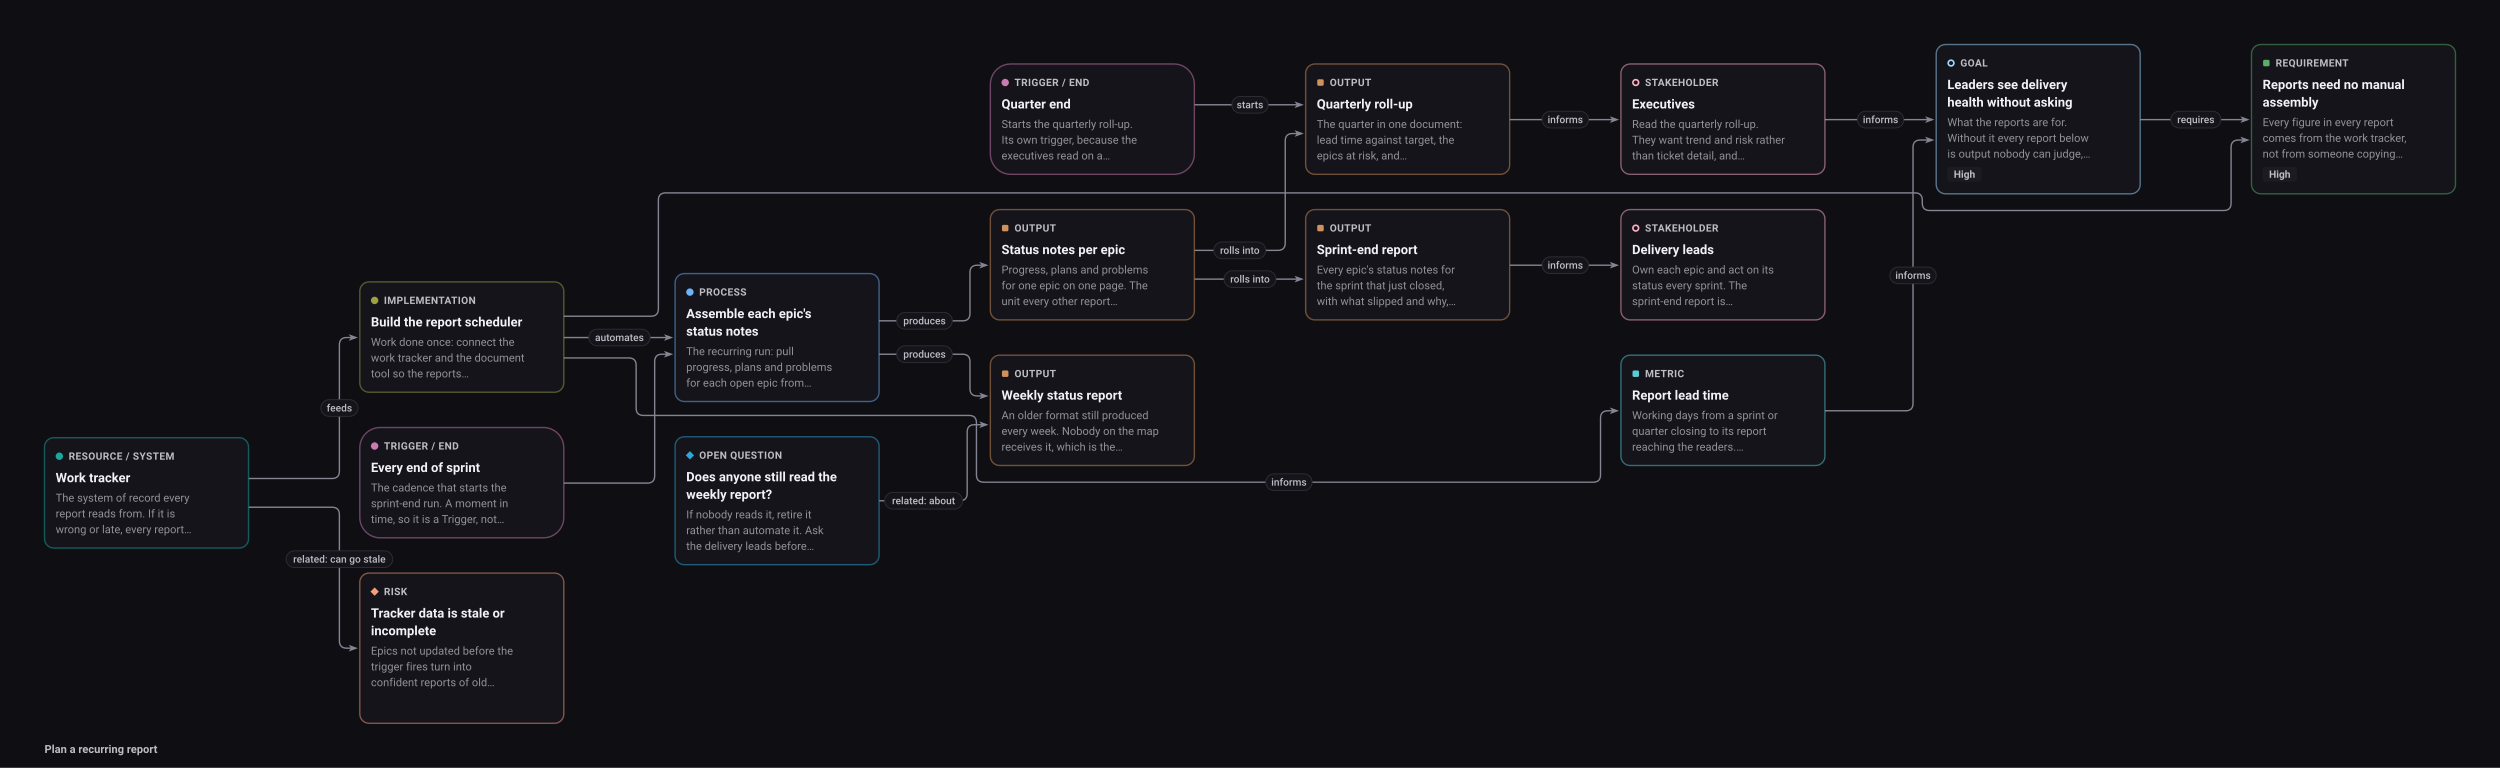
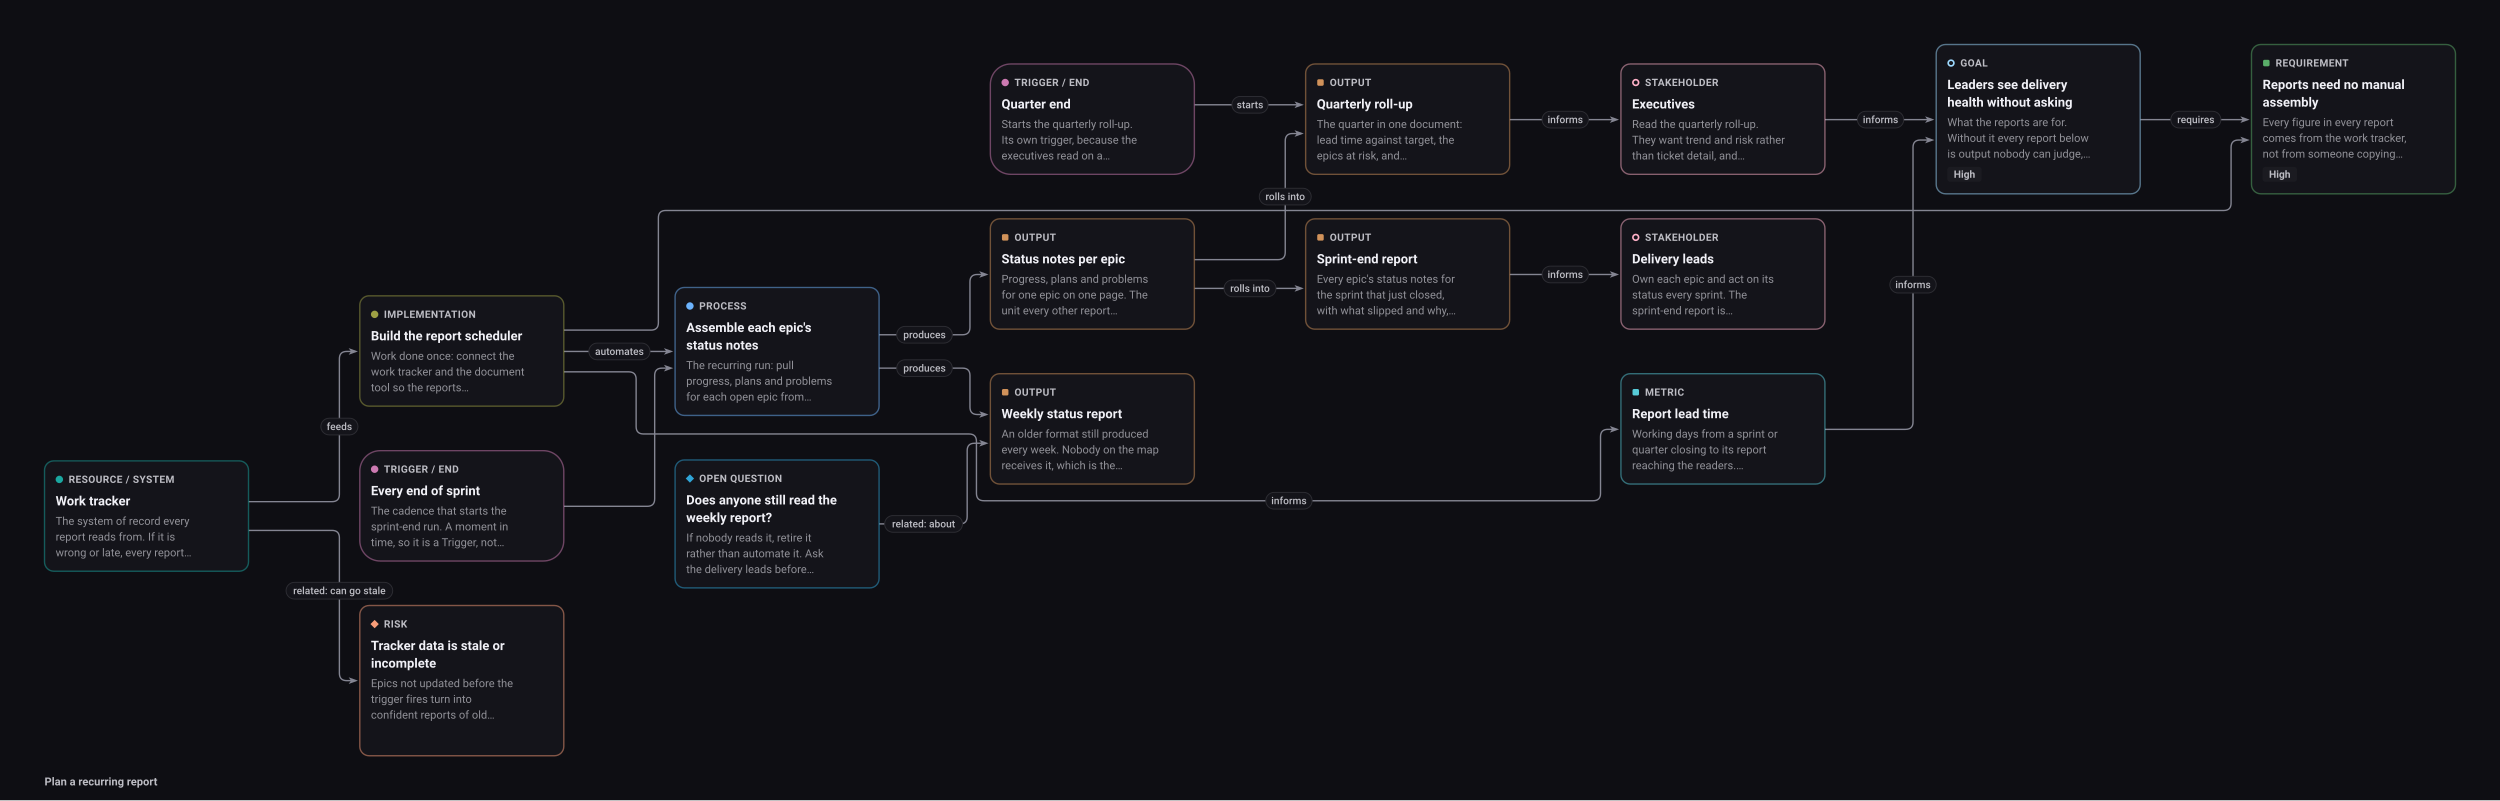
- <svg xmlns="http://www.w3.org/2000/svg" width="2696" height="828" viewBox="0 0 2696 828" font-family="Avenir Next, -apple-system, BlinkMacSystemFont, Segoe UI, Roboto, sans-serif">
+ <svg xmlns="http://www.w3.org/2000/svg" width="2696" height="863" viewBox="0 0 2696 863" font-family="Avenir Next, -apple-system, BlinkMacSystemFont, Segoe UI, Roboto, sans-serif">
  <defs>
    <marker id="ah-_23848592-100" viewBox="0 0 10 10" markerUnits="userSpaceOnUse" markerWidth="10" markerHeight="7.2" preserveAspectRatio="none" refX="6" refY="5" orient="auto-start-reverse">
      <polygon points="0,0 10,5 0,10 2.5,5" fill="#848592" />
    </marker>
  </defs>
-   <rect x="0" y="0" width="2696" height="828" fill="#0e0e13" />
+   <rect x="0" y="0" width="2696" height="863" fill="#0e0e13" />
  <g transform="translate(2088.0,48.0)">
    <path d="M -120 81 L -6 81" fill="none" stroke="#848592" stroke-width="1.5" marker-end="url(#ah-_23848592-100)" />
-     <path d="M -120 395 L -33 395 Q -25 395 -25 387 L -25 111 Q -25 103 -17 103 L -6 103" fill="none" stroke="#848592" stroke-width="1.5" marker-end="url(#ah-_23848592-100)" />
+     <path d="M -120 415 L -33 415 Q -25 415 -25 407 L -25 111 Q -25 103 -17 103 L -6 103" fill="none" stroke="#848592" stroke-width="1.5" marker-end="url(#ah-_23848592-100)" />
    <path d="M 220 81 L 334 81" fill="none" stroke="#848592" stroke-width="1.5" marker-end="url(#ah-_23848592-100)" />
-     <path d="M -1480 293 L -1386 293 Q -1378 293 -1378 285 L -1378 168 Q -1378 160 -1370 160 L -23 160 Q -15 160 -15 168 L -15 171 Q -15 179 -7 179 L 310 179 Q 318 179 318 171 L 318 111 Q 318 103 326 103 L 334 103" fill="none" stroke="#848592" stroke-width="1.5" marker-end="url(#ah-_23848592-100)" />
-     <path d="M -1480 338 L -1410 338 Q -1402 338 -1402 346 L -1402 392 Q -1402 400 -1394 400 L -1043 400 Q -1035 400 -1035 408 L -1035 464 Q -1035 472 -1027 472 L -370 472 Q -362 472 -362 464 L -362 403 Q -362 395 -354 395 L -346 395" fill="none" stroke="#848592" stroke-width="1.5" marker-end="url(#ah-_23848592-100)" />
-     <path d="M -1820 468 L -1730 468 Q -1722 468 -1722 460 L -1722 324 Q -1722 316 -1714 316 L -1706 316" fill="none" stroke="#848592" stroke-width="1.5" marker-end="url(#ah-_23848592-100)" />
-     <path d="M -1820 499 L -1730 499 Q -1722 499 -1722 507 L -1722 643 Q -1722 651 -1714 651 L -1706 651" fill="none" stroke="#848592" stroke-width="1.5" marker-end="url(#ah-_23848592-100)" />
-     <path d="M -1480 473 L -1390 473 Q -1382 473 -1382 465 L -1382 342 Q -1382 334 -1374 334 L -1366 334" fill="none" stroke="#848592" stroke-width="1.5" marker-end="url(#ah-_23848592-100)" />
-     <path d="M -1480 316 L -1366 316" fill="none" stroke="#848592" stroke-width="1.5" marker-end="url(#ah-_23848592-100)" />
-     <path d="M -1140 298 L -1050 298 Q -1042 298 -1042 290 L -1042 246 Q -1042 238 -1034 238 L -1026 238" fill="none" stroke="#848592" stroke-width="1.5" marker-end="url(#ah-_23848592-100)" />
-     <path d="M -800 253 L -686 253" fill="none" stroke="#848592" stroke-width="1.5" marker-end="url(#ah-_23848592-100)" />
-     <path d="M -800 222 L -710 222 Q -702 222 -702 214 L -702 104 Q -702 96 -694 96 L -686 96" fill="none" stroke="#848592" stroke-width="1.5" marker-end="url(#ah-_23848592-100)" />
+     <path d="M -1480 308 L -1386 308 Q -1378 308 -1378 300 L -1378 187 Q -1378 179 -1370 179 L 310 179 Q 318 179 318 171 L 318 111 Q 318 103 326 103 L 334 103" fill="none" stroke="#848592" stroke-width="1.5" marker-end="url(#ah-_23848592-100)" />
+     <path d="M -1480 353 L -1410 353 Q -1402 353 -1402 361 L -1402 412 Q -1402 420 -1394 420 L -1043 420 Q -1035 420 -1035 428 L -1035 484 Q -1035 492 -1027 492 L -370 492 Q -362 492 -362 484 L -362 423 Q -362 415 -354 415 L -346 415" fill="none" stroke="#848592" stroke-width="1.5" marker-end="url(#ah-_23848592-100)" />
+     <path d="M -1820 493 L -1730 493 Q -1722 493 -1722 485 L -1722 339 Q -1722 331 -1714 331 L -1706 331" fill="none" stroke="#848592" stroke-width="1.5" marker-end="url(#ah-_23848592-100)" />
+     <path d="M -1820 524 L -1730 524 Q -1722 524 -1722 532 L -1722 678 Q -1722 686 -1714 686 L -1706 686" fill="none" stroke="#848592" stroke-width="1.5" marker-end="url(#ah-_23848592-100)" />
+     <path d="M -1480 498 L -1390 498 Q -1382 498 -1382 490 L -1382 357 Q -1382 349 -1374 349 L -1366 349" fill="none" stroke="#848592" stroke-width="1.5" marker-end="url(#ah-_23848592-100)" />
+     <path d="M -1480 331 L -1366 331" fill="none" stroke="#848592" stroke-width="1.5" marker-end="url(#ah-_23848592-100)" />
+     <path d="M -1140 313 L -1050 313 Q -1042 313 -1042 305 L -1042 256 Q -1042 248 -1034 248 L -1026 248" fill="none" stroke="#848592" stroke-width="1.5" marker-end="url(#ah-_23848592-100)" />
+     <path d="M -800 263 L -686 263" fill="none" stroke="#848592" stroke-width="1.5" marker-end="url(#ah-_23848592-100)" />
+     <path d="M -800 232 L -710 232 Q -702 232 -702 224 L -702 104 Q -702 96 -694 96 L -686 96" fill="none" stroke="#848592" stroke-width="1.5" marker-end="url(#ah-_23848592-100)" />
    <path d="M -800 65 L -686 65" fill="none" stroke="#848592" stroke-width="1.5" marker-end="url(#ah-_23848592-100)" />
-     <path d="M -460 238 L -346 238" fill="none" stroke="#848592" stroke-width="1.5" marker-end="url(#ah-_23848592-100)" />
+     <path d="M -460 248 L -346 248" fill="none" stroke="#848592" stroke-width="1.5" marker-end="url(#ah-_23848592-100)" />
    <path d="M -460 81 L -346 81" fill="none" stroke="#848592" stroke-width="1.5" marker-end="url(#ah-_23848592-100)" />
-     <path d="M -1140 334 L -1050 334 Q -1042 334 -1042 342 L -1042 371 Q -1042 379 -1034 379 L -1026 379" fill="none" stroke="#848592" stroke-width="1.5" marker-end="url(#ah-_23848592-100)" />
-     <path d="M -1140 492 L -1053 492 Q -1045 492 -1045 484 L -1045 418 Q -1045 410 -1037 410 L -1026 410" fill="none" stroke="#848592" stroke-width="1.5" marker-end="url(#ah-_23848592-100)" />
+     <path d="M -1140 349 L -1050 349 Q -1042 349 -1042 357 L -1042 391 Q -1042 399 -1034 399 L -1026 399" fill="none" stroke="#848592" stroke-width="1.5" marker-end="url(#ah-_23848592-100)" />
+     <path d="M -1140 517 L -1053 517 Q -1045 517 -1045 509 L -1045 438 Q -1045 430 -1037 430 L -1026 430" fill="none" stroke="#848592" stroke-width="1.5" marker-end="url(#ah-_23848592-100)" />
    <rect x="-85" y="72" width="50" height="18" rx="9" fill="#14141a" stroke="#2d2d33" stroke-width="1" />
    <text x="-60" y="81" font-size="11" font-weight="500" text-anchor="middle" dominant-baseline="central" fill="#bdbdc4">informs</text>
-     <rect x="-50" y="240" width="50" height="18" rx="9" fill="#14141a" stroke="#2d2d33" stroke-width="1" />
-     <text x="-25" y="249" font-size="11" font-weight="500" text-anchor="middle" dominant-baseline="central" fill="#bdbdc4">informs</text>
+     <rect x="-50" y="250" width="50" height="18" rx="9" fill="#14141a" stroke="#2d2d33" stroke-width="1" />
+     <text x="-25" y="259" font-size="11" font-weight="500" text-anchor="middle" dominant-baseline="central" fill="#bdbdc4">informs</text>
    <rect x="253" y="72" width="54" height="18" rx="9" fill="#14141a" stroke="#2d2d33" stroke-width="1" />
    <text x="280" y="81" font-size="11" font-weight="500" text-anchor="middle" dominant-baseline="central" fill="#bdbdc4">requires</text>
-     <rect x="-723" y="463" width="50" height="18" rx="9" fill="#14141a" stroke="#2d2d33" stroke-width="1" />
-     <text x="-698" y="472" font-size="11" font-weight="500" text-anchor="middle" dominant-baseline="central" fill="#bdbdc4">informs</text>
-     <rect x="-1742" y="383" width="40" height="18" rx="9" fill="#14141a" stroke="#2d2d33" stroke-width="1" />
-     <text x="-1722" y="392" font-size="11" font-weight="500" text-anchor="middle" dominant-baseline="central" fill="#bdbdc4">feeds</text>
-     <rect x="-1779.5" y="546" width="115" height="18" rx="9" fill="#14141a" stroke="#2d2d33" stroke-width="1" />
-     <text x="-1722" y="555" font-size="11" font-weight="500" text-anchor="middle" dominant-baseline="central" fill="#bdbdc4">related: can go stale</text>
-     <rect x="-1453" y="307" width="66" height="18" rx="9" fill="#14141a" stroke="#2d2d33" stroke-width="1" />
-     <text x="-1420" y="316" font-size="11" font-weight="500" text-anchor="middle" dominant-baseline="central" fill="#bdbdc4">automates</text>
-     <rect x="-1121" y="289" width="60" height="18" rx="9" fill="#14141a" stroke="#2d2d33" stroke-width="1" />
-     <text x="-1091" y="298" font-size="11" font-weight="500" text-anchor="middle" dominant-baseline="central" fill="#bdbdc4">produces</text>
-     <rect x="-768" y="244" width="56" height="18" rx="9" fill="#14141a" stroke="#2d2d33" stroke-width="1" />
-     <text x="-740" y="253" font-size="11" font-weight="500" text-anchor="middle" dominant-baseline="central" fill="#bdbdc4">rolls into</text>
-     <rect x="-779" y="213" width="56" height="18" rx="9" fill="#14141a" stroke="#2d2d33" stroke-width="1" />
-     <text x="-751" y="222" font-size="11" font-weight="500" text-anchor="middle" dominant-baseline="central" fill="#bdbdc4">rolls into</text>
+     <rect x="-723" y="483" width="50" height="18" rx="9" fill="#14141a" stroke="#2d2d33" stroke-width="1" />
+     <text x="-698" y="492" font-size="11" font-weight="500" text-anchor="middle" dominant-baseline="central" fill="#bdbdc4">informs</text>
+     <rect x="-1742" y="403" width="40" height="18" rx="9" fill="#14141a" stroke="#2d2d33" stroke-width="1" />
+     <text x="-1722" y="412" font-size="11" font-weight="500" text-anchor="middle" dominant-baseline="central" fill="#bdbdc4">feeds</text>
+     <rect x="-1779.5" y="580" width="115" height="18" rx="9" fill="#14141a" stroke="#2d2d33" stroke-width="1" />
+     <text x="-1722" y="589" font-size="11" font-weight="500" text-anchor="middle" dominant-baseline="central" fill="#bdbdc4">related: can go stale</text>
+     <rect x="-1453" y="322" width="66" height="18" rx="9" fill="#14141a" stroke="#2d2d33" stroke-width="1" />
+     <text x="-1420" y="331" font-size="11" font-weight="500" text-anchor="middle" dominant-baseline="central" fill="#bdbdc4">automates</text>
+     <rect x="-1121" y="304" width="60" height="18" rx="9" fill="#14141a" stroke="#2d2d33" stroke-width="1" />
+     <text x="-1091" y="313" font-size="11" font-weight="500" text-anchor="middle" dominant-baseline="central" fill="#bdbdc4">produces</text>
+     <rect x="-768" y="254" width="56" height="18" rx="9" fill="#14141a" stroke="#2d2d33" stroke-width="1" />
+     <text x="-740" y="263" font-size="11" font-weight="500" text-anchor="middle" dominant-baseline="central" fill="#bdbdc4">rolls into</text>
+     <rect x="-730" y="155" width="56" height="18" rx="9" fill="#14141a" stroke="#2d2d33" stroke-width="1" />
+     <text x="-702" y="164" font-size="11" font-weight="500" text-anchor="middle" dominant-baseline="central" fill="#bdbdc4">rolls into</text>
    <rect x="-759.5" y="56" width="39" height="18" rx="9" fill="#14141a" stroke="#2d2d33" stroke-width="1" />
    <text x="-740" y="65" font-size="11" font-weight="500" text-anchor="middle" dominant-baseline="central" fill="#bdbdc4">starts</text>
-     <rect x="-425" y="229" width="50" height="18" rx="9" fill="#14141a" stroke="#2d2d33" stroke-width="1" />
-     <text x="-400" y="238" font-size="11" font-weight="500" text-anchor="middle" dominant-baseline="central" fill="#bdbdc4">informs</text>
+     <rect x="-425" y="239" width="50" height="18" rx="9" fill="#14141a" stroke="#2d2d33" stroke-width="1" />
+     <text x="-400" y="248" font-size="11" font-weight="500" text-anchor="middle" dominant-baseline="central" fill="#bdbdc4">informs</text>
    <rect x="-425" y="72" width="50" height="18" rx="9" fill="#14141a" stroke="#2d2d33" stroke-width="1" />
    <text x="-400" y="81" font-size="11" font-weight="500" text-anchor="middle" dominant-baseline="central" fill="#bdbdc4">informs</text>
-     <rect x="-1121" y="325" width="60" height="18" rx="9" fill="#14141a" stroke="#2d2d33" stroke-width="1" />
-     <text x="-1091" y="334" font-size="11" font-weight="500" text-anchor="middle" dominant-baseline="central" fill="#bdbdc4">produces</text>
-     <rect x="-1134" y="483" width="84" height="18" rx="9" fill="#14141a" stroke="#2d2d33" stroke-width="1" />
-     <text x="-1092" y="492" font-size="11" font-weight="500" text-anchor="middle" dominant-baseline="central" fill="#bdbdc4">related: about</text>
+     <rect x="-1121" y="340" width="60" height="18" rx="9" fill="#14141a" stroke="#2d2d33" stroke-width="1" />
+     <text x="-1091" y="349" font-size="11" font-weight="500" text-anchor="middle" dominant-baseline="central" fill="#bdbdc4">produces</text>
+     <rect x="-1134" y="508" width="84" height="18" rx="9" fill="#14141a" stroke="#2d2d33" stroke-width="1" />
+     <text x="-1092" y="517" font-size="11" font-weight="500" text-anchor="middle" dominant-baseline="central" fill="#bdbdc4">related: about</text>
    <g>
      <rect x="0.0" y="0.0" width="220" height="161" rx="10" fill="#14141a" stroke="#9edaff" stroke-opacity="0.5" stroke-width="1.5" />
      <circle class="type-dot" data-shape="ring" cx="16.0" cy="20.0" r="3.1" fill="none" stroke="#9edaff" stroke-width="1.8" />
      <text x="26.0" y="20.0" font-size="11" font-weight="600" letter-spacing="0.4" dominant-baseline="central" fill="#bdbdc4">GOAL</text>
      <text x="12.0" y="48.0" font-size="14" font-weight="600" fill="#f1f1f7">Leaders see delivery</text>
      <text x="12.0" y="67.0" font-size="14" font-weight="600" fill="#f1f1f7">health without asking</text>
      <text x="12.0" y="88.0" font-size="12" fill="#919198">What the reports are for.</text>
      <text x="12.0" y="105.0" font-size="12" fill="#919198">Without it every report below</text>
      <text x="12.0" y="122.0" font-size="12" fill="#919198">is output nobody can judge,…</text>
      <rect x="12.0" y="132.0" width="37" height="16" rx="3" fill="#1b1b21" />
      <text x="30.5" y="140.0" font-size="11" font-weight="600" text-anchor="middle" dominant-baseline="central" fill="#bdbdc4">High</text>
    </g>
    <g>
      <rect x="-340.0" y="21.0" width="220" height="119" rx="10" fill="#14141a" stroke="#ffb1c8" stroke-opacity="0.5" stroke-width="1.5" />
      <circle class="type-dot" data-shape="ring" cx="-324.0" cy="41.0" r="3.1" fill="none" stroke="#ffb1c8" stroke-width="1.8" />
      <text x="-314.0" y="41.0" font-size="11" font-weight="600" letter-spacing="0.4" dominant-baseline="central" fill="#bdbdc4">STAKEHOLDER</text>
      <text x="-328.0" y="69.0" font-size="14" font-weight="600" fill="#f1f1f7">Executives</text>
      <text x="-328.0" y="90.0" font-size="12" fill="#919198">Read the quarterly roll-up.</text>
      <text x="-328.0" y="107.0" font-size="12" fill="#919198">They want trend and risk rather</text>
      <text x="-328.0" y="124.0" font-size="12" fill="#919198">than ticket detail, and…</text>
    </g>
    <g>
-       <rect x="-340.0" y="178.0" width="220" height="119" rx="10" fill="#14141a" stroke="#ffb1c8" stroke-opacity="0.5" stroke-width="1.5" />
-       <circle class="type-dot" data-shape="ring" cx="-324.0" cy="198.0" r="3.1" fill="none" stroke="#ffb1c8" stroke-width="1.8" />
-       <text x="-314.0" y="198.0" font-size="11" font-weight="600" letter-spacing="0.4" dominant-baseline="central" fill="#bdbdc4">STAKEHOLDER</text>
-       <text x="-328.0" y="226.0" font-size="14" font-weight="600" fill="#f1f1f7">Delivery leads</text>
-       <text x="-328.0" y="247.0" font-size="12" fill="#919198">Own each epic and act on its</text>
-       <text x="-328.0" y="264.0" font-size="12" fill="#919198">status every sprint. The</text>
-       <text x="-328.0" y="281.0" font-size="12" fill="#919198">sprint-end report is…</text>
-     </g>
-     <g>
-       <rect x="-340.0" y="335.0" width="220" height="119" rx="10" fill="#14141a" stroke="#57cbd8" stroke-opacity="0.5" stroke-width="1.5" />
-       <rect class="type-dot" data-shape="square" x="-327.5" y="351.5" width="7" height="7" rx="1.5" fill="#57cbd8" />
-       <text x="-314.0" y="355.0" font-size="11" font-weight="600" letter-spacing="0.4" dominant-baseline="central" fill="#bdbdc4">METRIC</text>
-       <text x="-328.0" y="383.0" font-size="14" font-weight="600" fill="#f1f1f7">Report lead time</text>
-       <text x="-328.0" y="404.0" font-size="12" fill="#919198">Working days from a sprint or</text>
-       <text x="-328.0" y="421.0" font-size="12" fill="#919198">quarter closing to its report</text>
-       <text x="-328.0" y="438.0" font-size="12" fill="#919198">reaching the readers.…</text>
+       <rect x="-340.0" y="188.0" width="220" height="119" rx="10" fill="#14141a" stroke="#ffb1c8" stroke-opacity="0.5" stroke-width="1.5" />
+       <circle class="type-dot" data-shape="ring" cx="-324.0" cy="208.0" r="3.1" fill="none" stroke="#ffb1c8" stroke-width="1.8" />
+       <text x="-314.0" y="208.0" font-size="11" font-weight="600" letter-spacing="0.4" dominant-baseline="central" fill="#bdbdc4">STAKEHOLDER</text>
+       <text x="-328.0" y="236.0" font-size="14" font-weight="600" fill="#f1f1f7">Delivery leads</text>
+       <text x="-328.0" y="257.0" font-size="12" fill="#919198">Own each epic and act on its</text>
+       <text x="-328.0" y="274.0" font-size="12" fill="#919198">status every sprint. The</text>
+       <text x="-328.0" y="291.0" font-size="12" fill="#919198">sprint-end report is…</text>
+     </g>
+     <g>
+       <rect x="-340.0" y="355.0" width="220" height="119" rx="10" fill="#14141a" stroke="#57cbd8" stroke-opacity="0.5" stroke-width="1.5" />
+       <rect class="type-dot" data-shape="square" x="-327.5" y="371.5" width="7" height="7" rx="1.5" fill="#57cbd8" />
+       <text x="-314.0" y="375.0" font-size="11" font-weight="600" letter-spacing="0.4" dominant-baseline="central" fill="#bdbdc4">METRIC</text>
+       <text x="-328.0" y="403.0" font-size="14" font-weight="600" fill="#f1f1f7">Report lead time</text>
+       <text x="-328.0" y="424.0" font-size="12" fill="#919198">Working days from a sprint or</text>
+       <text x="-328.0" y="441.0" font-size="12" fill="#919198">quarter closing to its report</text>
+       <text x="-328.0" y="458.0" font-size="12" fill="#919198">reaching the readers.…</text>
    </g>
    <g>
      <rect x="340.0" y="0.0" width="220" height="161" rx="10" fill="#14141a" stroke="#5aae69" stroke-opacity="0.5" stroke-width="1.5" />
      <rect class="type-dot" data-shape="square" x="352.5" y="16.5" width="7" height="7" rx="1.5" fill="#5aae69" />
      <text x="366.0" y="20.0" font-size="11" font-weight="600" letter-spacing="0.4" dominant-baseline="central" fill="#bdbdc4">REQUIREMENT</text>
      <text x="352.0" y="48.0" font-size="14" font-weight="600" fill="#f1f1f7">Reports need no manual</text>
      <text x="352.0" y="67.0" font-size="14" font-weight="600" fill="#f1f1f7">assembly</text>
      <text x="352.0" y="88.0" font-size="12" fill="#919198">Every figure in every report</text>
      <text x="352.0" y="105.0" font-size="12" fill="#919198">comes from the work tracker,</text>
      <text x="352.0" y="122.0" font-size="12" fill="#919198">not from someone copying…</text>
      <rect x="352.0" y="132.0" width="37" height="16" rx="3" fill="#1b1b21" />
      <text x="370.5" y="140.0" font-size="11" font-weight="600" text-anchor="middle" dominant-baseline="central" fill="#bdbdc4">High</text>
    </g>
    <g>
-       <rect x="-1700.0" y="256.0" width="220" height="119" rx="10" fill="#14141a" stroke="#9ea044" stroke-opacity="0.5" stroke-width="1.5" />
-       <circle class="type-dot" data-shape="dot" cx="-1684.0" cy="276.0" r="4" fill="#9ea044" />
-       <text x="-1674.0" y="276.0" font-size="11" font-weight="600" letter-spacing="0.4" dominant-baseline="central" fill="#bdbdc4">IMPLEMENTATION</text>
-       <text x="-1688.0" y="304.0" font-size="14" font-weight="600" fill="#f1f1f7">Build the report scheduler</text>
-       <text x="-1688.0" y="325.0" font-size="12" fill="#919198">Work done once: connect the</text>
-       <text x="-1688.0" y="342.0" font-size="12" fill="#919198">work tracker and the document</text>
-       <text x="-1688.0" y="359.0" font-size="12" fill="#919198">tool so the reports…</text>
-     </g>
-     <g>
-       <rect x="-2040.0" y="424.0" width="220" height="119" rx="10" fill="#14141a" stroke="#1aa7a0" stroke-opacity="0.5" stroke-width="1.5" />
-       <circle class="type-dot" data-shape="dot" cx="-2024.0" cy="444.0" r="4" fill="#1aa7a0" />
-       <text x="-2014.0" y="444.0" font-size="11" font-weight="600" letter-spacing="0.4" dominant-baseline="central" fill="#bdbdc4">RESOURCE / SYSTEM</text>
-       <text x="-2028.0" y="472.0" font-size="14" font-weight="600" fill="#f1f1f7">Work tracker</text>
-       <text x="-2028.0" y="493.0" font-size="12" fill="#919198">The system of record every</text>
-       <text x="-2028.0" y="510.0" font-size="12" fill="#919198">report reads from. If it is</text>
-       <text x="-2028.0" y="527.0" font-size="12" fill="#919198">wrong or late, every report…</text>
-     </g>
-     <g>
-       <rect x="-1700.0" y="413.0" width="220" height="119" rx="22" fill="#14141a" stroke="#cd7ab2" stroke-opacity="0.5" stroke-width="1.5" />
-       <circle class="type-dot" data-shape="dot" cx="-1684.0" cy="433.0" r="4" fill="#cd7ab2" />
-       <text x="-1674.0" y="433.0" font-size="11" font-weight="600" letter-spacing="0.4" dominant-baseline="central" fill="#bdbdc4">TRIGGER / END</text>
-       <text x="-1688.0" y="461.0" font-size="14" font-weight="600" fill="#f1f1f7">Every end of sprint</text>
-       <text x="-1688.0" y="482.0" font-size="12" fill="#919198">The cadence that starts the</text>
-       <text x="-1688.0" y="499.0" font-size="12" fill="#919198">sprint-end run. A moment in</text>
-       <text x="-1688.0" y="516.0" font-size="12" fill="#919198">time, so it is a Trigger, not…</text>
+       <rect x="-1700.0" y="271.0" width="220" height="119" rx="10" fill="#14141a" stroke="#9ea044" stroke-opacity="0.5" stroke-width="1.5" />
+       <circle class="type-dot" data-shape="dot" cx="-1684.0" cy="291.0" r="4" fill="#9ea044" />
+       <text x="-1674.0" y="291.0" font-size="11" font-weight="600" letter-spacing="0.4" dominant-baseline="central" fill="#bdbdc4">IMPLEMENTATION</text>
+       <text x="-1688.0" y="319.0" font-size="14" font-weight="600" fill="#f1f1f7">Build the report scheduler</text>
+       <text x="-1688.0" y="340.0" font-size="12" fill="#919198">Work done once: connect the</text>
+       <text x="-1688.0" y="357.0" font-size="12" fill="#919198">work tracker and the document</text>
+       <text x="-1688.0" y="374.0" font-size="12" fill="#919198">tool so the reports…</text>
+     </g>
+     <g>
+       <rect x="-2040.0" y="449.0" width="220" height="119" rx="10" fill="#14141a" stroke="#1aa7a0" stroke-opacity="0.5" stroke-width="1.5" />
+       <circle class="type-dot" data-shape="dot" cx="-2024.0" cy="469.0" r="4" fill="#1aa7a0" />
+       <text x="-2014.0" y="469.0" font-size="11" font-weight="600" letter-spacing="0.4" dominant-baseline="central" fill="#bdbdc4">RESOURCE / SYSTEM</text>
+       <text x="-2028.0" y="497.0" font-size="14" font-weight="600" fill="#f1f1f7">Work tracker</text>
+       <text x="-2028.0" y="518.0" font-size="12" fill="#919198">The system of record every</text>
+       <text x="-2028.0" y="535.0" font-size="12" fill="#919198">report reads from. If it is</text>
+       <text x="-2028.0" y="552.0" font-size="12" fill="#919198">wrong or late, every report…</text>
+     </g>
+     <g>
+       <rect x="-1700.0" y="438.0" width="220" height="119" rx="22" fill="#14141a" stroke="#cd7ab2" stroke-opacity="0.5" stroke-width="1.5" />
+       <circle class="type-dot" data-shape="dot" cx="-1684.0" cy="458.0" r="4" fill="#cd7ab2" />
+       <text x="-1674.0" y="458.0" font-size="11" font-weight="600" letter-spacing="0.4" dominant-baseline="central" fill="#bdbdc4">TRIGGER / END</text>
+       <text x="-1688.0" y="486.0" font-size="14" font-weight="600" fill="#f1f1f7">Every end of sprint</text>
+       <text x="-1688.0" y="507.0" font-size="12" fill="#919198">The cadence that starts the</text>
+       <text x="-1688.0" y="524.0" font-size="12" fill="#919198">sprint-end run. A moment in</text>
+       <text x="-1688.0" y="541.0" font-size="12" fill="#919198">time, so it is a Trigger, not…</text>
    </g>
    <g>
      <rect x="-1020.0" y="21.0" width="220" height="119" rx="22" fill="#14141a" stroke="#cd7ab2" stroke-opacity="0.5" stroke-width="1.5" />
      <circle class="type-dot" data-shape="dot" cx="-1004.0" cy="41.0" r="4" fill="#cd7ab2" />
      <text x="-994.0" y="41.0" font-size="11" font-weight="600" letter-spacing="0.4" dominant-baseline="central" fill="#bdbdc4">TRIGGER / END</text>
      <text x="-1008.0" y="69.0" font-size="14" font-weight="600" fill="#f1f1f7">Quarter end</text>
      <text x="-1008.0" y="90.0" font-size="12" fill="#919198">Starts the quarterly roll-up.</text>
      <text x="-1008.0" y="107.0" font-size="12" fill="#919198">Its own trigger, because the</text>
      <text x="-1008.0" y="124.0" font-size="12" fill="#919198">executives read on a…</text>
    </g>
    <g>
-       <rect x="-1360.0" y="247.0" width="220" height="138" rx="10" fill="#14141a" stroke="#6cb3fd" stroke-opacity="0.5" stroke-width="1.5" />
-       <circle class="type-dot" data-shape="dot" cx="-1344.0" cy="267.0" r="4" fill="#6cb3fd" />
-       <text x="-1334.0" y="267.0" font-size="11" font-weight="600" letter-spacing="0.4" dominant-baseline="central" fill="#bdbdc4">PROCESS</text>
-       <text x="-1348.0" y="295.0" font-size="14" font-weight="600" fill="#f1f1f7">Assemble each epic's</text>
-       <text x="-1348.0" y="314.0" font-size="14" font-weight="600" fill="#f1f1f7">status notes</text>
-       <text x="-1348.0" y="335.0" font-size="12" fill="#919198">The recurring run: pull</text>
-       <text x="-1348.0" y="352.0" font-size="12" fill="#919198">progress, plans and problems</text>
-       <text x="-1348.0" y="369.0" font-size="12" fill="#919198">for each open epic from…</text>
-     </g>
-     <g>
-       <rect x="-1020.0" y="178.0" width="220" height="119" rx="10" fill="#14141a" stroke="#d1925a" stroke-opacity="0.5" stroke-width="1.5" />
-       <rect class="type-dot" data-shape="square" x="-1007.5" y="194.5" width="7" height="7" rx="1.5" fill="#d1925a" />
-       <text x="-994.0" y="198.0" font-size="11" font-weight="600" letter-spacing="0.4" dominant-baseline="central" fill="#bdbdc4">OUTPUT</text>
-       <text x="-1008.0" y="226.0" font-size="14" font-weight="600" fill="#f1f1f7">Status notes per epic</text>
-       <text x="-1008.0" y="247.0" font-size="12" fill="#919198">Progress, plans and problems</text>
-       <text x="-1008.0" y="264.0" font-size="12" fill="#919198">for one epic on one page. The</text>
-       <text x="-1008.0" y="281.0" font-size="12" fill="#919198">unit every other report…</text>
-     </g>
-     <g>
-       <rect x="-680.0" y="178.0" width="220" height="119" rx="10" fill="#14141a" stroke="#d1925a" stroke-opacity="0.5" stroke-width="1.5" />
-       <rect class="type-dot" data-shape="square" x="-667.5" y="194.5" width="7" height="7" rx="1.5" fill="#d1925a" />
-       <text x="-654.0" y="198.0" font-size="11" font-weight="600" letter-spacing="0.4" dominant-baseline="central" fill="#bdbdc4">OUTPUT</text>
-       <text x="-668.0" y="226.0" font-size="14" font-weight="600" fill="#f1f1f7">Sprint-end report</text>
-       <text x="-668.0" y="247.0" font-size="12" fill="#919198">Every epic's status notes for</text>
-       <text x="-668.0" y="264.0" font-size="12" fill="#919198">the sprint that just closed,</text>
-       <text x="-668.0" y="281.0" font-size="12" fill="#919198">with what slipped and why,…</text>
+       <rect x="-1360.0" y="262.0" width="220" height="138" rx="10" fill="#14141a" stroke="#6cb3fd" stroke-opacity="0.5" stroke-width="1.5" />
+       <circle class="type-dot" data-shape="dot" cx="-1344.0" cy="282.0" r="4" fill="#6cb3fd" />
+       <text x="-1334.0" y="282.0" font-size="11" font-weight="600" letter-spacing="0.4" dominant-baseline="central" fill="#bdbdc4">PROCESS</text>
+       <text x="-1348.0" y="310.0" font-size="14" font-weight="600" fill="#f1f1f7">Assemble each epic's</text>
+       <text x="-1348.0" y="329.0" font-size="14" font-weight="600" fill="#f1f1f7">status notes</text>
+       <text x="-1348.0" y="350.0" font-size="12" fill="#919198">The recurring run: pull</text>
+       <text x="-1348.0" y="367.0" font-size="12" fill="#919198">progress, plans and problems</text>
+       <text x="-1348.0" y="384.0" font-size="12" fill="#919198">for each open epic from…</text>
+     </g>
+     <g>
+       <rect x="-1020.0" y="188.0" width="220" height="119" rx="10" fill="#14141a" stroke="#d1925a" stroke-opacity="0.5" stroke-width="1.5" />
+       <rect class="type-dot" data-shape="square" x="-1007.5" y="204.5" width="7" height="7" rx="1.5" fill="#d1925a" />
+       <text x="-994.0" y="208.0" font-size="11" font-weight="600" letter-spacing="0.4" dominant-baseline="central" fill="#bdbdc4">OUTPUT</text>
+       <text x="-1008.0" y="236.0" font-size="14" font-weight="600" fill="#f1f1f7">Status notes per epic</text>
+       <text x="-1008.0" y="257.0" font-size="12" fill="#919198">Progress, plans and problems</text>
+       <text x="-1008.0" y="274.0" font-size="12" fill="#919198">for one epic on one page. The</text>
+       <text x="-1008.0" y="291.0" font-size="12" fill="#919198">unit every other report…</text>
+     </g>
+     <g>
+       <rect x="-680.0" y="188.0" width="220" height="119" rx="10" fill="#14141a" stroke="#d1925a" stroke-opacity="0.5" stroke-width="1.5" />
+       <rect class="type-dot" data-shape="square" x="-667.5" y="204.5" width="7" height="7" rx="1.5" fill="#d1925a" />
+       <text x="-654.0" y="208.0" font-size="11" font-weight="600" letter-spacing="0.4" dominant-baseline="central" fill="#bdbdc4">OUTPUT</text>
+       <text x="-668.0" y="236.0" font-size="14" font-weight="600" fill="#f1f1f7">Sprint-end report</text>
+       <text x="-668.0" y="257.0" font-size="12" fill="#919198">Every epic's status notes for</text>
+       <text x="-668.0" y="274.0" font-size="12" fill="#919198">the sprint that just closed,</text>
+       <text x="-668.0" y="291.0" font-size="12" fill="#919198">with what slipped and why,…</text>
    </g>
    <g>
      <rect x="-680.0" y="21.0" width="220" height="119" rx="10" fill="#14141a" stroke="#d1925a" stroke-opacity="0.5" stroke-width="1.5" />
      <rect class="type-dot" data-shape="square" x="-667.5" y="37.5" width="7" height="7" rx="1.5" fill="#d1925a" />
      <text x="-654.0" y="41.0" font-size="11" font-weight="600" letter-spacing="0.4" dominant-baseline="central" fill="#bdbdc4">OUTPUT</text>
      <text x="-668.0" y="69.0" font-size="14" font-weight="600" fill="#f1f1f7">Quarterly roll-up</text>
      <text x="-668.0" y="90.0" font-size="12" fill="#919198">The quarter in one document:</text>
      <text x="-668.0" y="107.0" font-size="12" fill="#919198">lead time against target, the</text>
      <text x="-668.0" y="124.0" font-size="12" fill="#919198">epics at risk, and…</text>
    </g>
    <g>
-       <rect x="-1020.0" y="335.0" width="220" height="119" rx="10" fill="#14141a" stroke="#d1925a" stroke-opacity="0.5" stroke-width="1.5" />
-       <rect class="type-dot" data-shape="square" x="-1007.5" y="351.5" width="7" height="7" rx="1.5" fill="#d1925a" />
-       <text x="-994.0" y="355.0" font-size="11" font-weight="600" letter-spacing="0.4" dominant-baseline="central" fill="#bdbdc4">OUTPUT</text>
-       <text x="-1008.0" y="383.0" font-size="14" font-weight="600" fill="#f1f1f7">Weekly status report</text>
-       <text x="-1008.0" y="404.0" font-size="12" fill="#919198">An older format still produced</text>
-       <text x="-1008.0" y="421.0" font-size="12" fill="#919198">every week. Nobody on the map</text>
-       <text x="-1008.0" y="438.0" font-size="12" fill="#919198">receives it, which is the…</text>
-     </g>
-     <g>
-       <rect x="-1360.0" y="423.0" width="220" height="138" rx="10" fill="#14141a" stroke="#2fa5d8" stroke-opacity="0.5" stroke-width="1.5" />
-       <path class="type-dot" data-shape="diamond" d="M -1344.0 438.5 L -1339.5 443.0 L -1344.0 447.5 L -1348.5 443.0 Z" fill="#2fa5d8" />
-       <text x="-1334.0" y="443.0" font-size="11" font-weight="600" letter-spacing="0.4" dominant-baseline="central" fill="#bdbdc4">OPEN QUESTION</text>
-       <text x="-1348.0" y="471.0" font-size="14" font-weight="600" fill="#f1f1f7">Does anyone still read the</text>
-       <text x="-1348.0" y="490.0" font-size="14" font-weight="600" fill="#f1f1f7">weekly report?</text>
-       <text x="-1348.0" y="511.0" font-size="12" fill="#919198">If nobody reads it, retire it</text>
-       <text x="-1348.0" y="528.0" font-size="12" fill="#919198">rather than automate it. Ask</text>
-       <text x="-1348.0" y="545.0" font-size="12" fill="#919198">the delivery leads before…</text>
-     </g>
-     <g>
-       <rect x="-1700.0" y="570.0" width="220" height="162" rx="10" fill="#14141a" stroke="#f89d79" stroke-opacity="0.5" stroke-width="1.5" />
-       <path class="type-dot" data-shape="diamond" d="M -1684.0 585.5 L -1679.5 590.0 L -1684.0 594.5 L -1688.5 590.0 Z" fill="#f89d79" />
-       <text x="-1674.0" y="590.0" font-size="11" font-weight="600" letter-spacing="0.4" dominant-baseline="central" fill="#bdbdc4">RISK</text>
-       <text x="-1688.0" y="618.0" font-size="14" font-weight="600" fill="#f1f1f7">Tracker data is stale or</text>
-       <text x="-1688.0" y="637.0" font-size="14" font-weight="600" fill="#f1f1f7">incomplete</text>
-       <text x="-1688.0" y="658.0" font-size="12" fill="#919198">Epics not updated before the</text>
-       <text x="-1688.0" y="675.0" font-size="12" fill="#919198">trigger fires turn into</text>
-       <text x="-1688.0" y="692.0" font-size="12" fill="#919198">confident reports of old…</text>
+       <rect x="-1020.0" y="355.0" width="220" height="119" rx="10" fill="#14141a" stroke="#d1925a" stroke-opacity="0.5" stroke-width="1.5" />
+       <rect class="type-dot" data-shape="square" x="-1007.5" y="371.5" width="7" height="7" rx="1.5" fill="#d1925a" />
+       <text x="-994.0" y="375.0" font-size="11" font-weight="600" letter-spacing="0.4" dominant-baseline="central" fill="#bdbdc4">OUTPUT</text>
+       <text x="-1008.0" y="403.0" font-size="14" font-weight="600" fill="#f1f1f7">Weekly status report</text>
+       <text x="-1008.0" y="424.0" font-size="12" fill="#919198">An older format still produced</text>
+       <text x="-1008.0" y="441.0" font-size="12" fill="#919198">every week. Nobody on the map</text>
+       <text x="-1008.0" y="458.0" font-size="12" fill="#919198">receives it, which is the…</text>
+     </g>
+     <g>
+       <rect x="-1360.0" y="448.0" width="220" height="138" rx="10" fill="#14141a" stroke="#2fa5d8" stroke-opacity="0.5" stroke-width="1.5" />
+       <path class="type-dot" data-shape="diamond" d="M -1344.0 463.5 L -1339.5 468.0 L -1344.0 472.5 L -1348.5 468.0 Z" fill="#2fa5d8" />
+       <text x="-1334.0" y="468.0" font-size="11" font-weight="600" letter-spacing="0.4" dominant-baseline="central" fill="#bdbdc4">OPEN QUESTION</text>
+       <text x="-1348.0" y="496.0" font-size="14" font-weight="600" fill="#f1f1f7">Does anyone still read the</text>
+       <text x="-1348.0" y="515.0" font-size="14" font-weight="600" fill="#f1f1f7">weekly report?</text>
+       <text x="-1348.0" y="536.0" font-size="12" fill="#919198">If nobody reads it, retire it</text>
+       <text x="-1348.0" y="553.0" font-size="12" fill="#919198">rather than automate it. Ask</text>
+       <text x="-1348.0" y="570.0" font-size="12" fill="#919198">the delivery leads before…</text>
+     </g>
+     <g>
+       <rect x="-1700.0" y="605.0" width="220" height="162" rx="10" fill="#14141a" stroke="#f89d79" stroke-opacity="0.5" stroke-width="1.5" />
+       <path class="type-dot" data-shape="diamond" d="M -1684.0 620.5 L -1679.5 625.0 L -1684.0 629.5 L -1688.5 625.0 Z" fill="#f89d79" />
+       <text x="-1674.0" y="625.0" font-size="11" font-weight="600" letter-spacing="0.4" dominant-baseline="central" fill="#bdbdc4">RISK</text>
+       <text x="-1688.0" y="653.0" font-size="14" font-weight="600" fill="#f1f1f7">Tracker data is stale or</text>
+       <text x="-1688.0" y="672.0" font-size="14" font-weight="600" fill="#f1f1f7">incomplete</text>
+       <text x="-1688.0" y="693.0" font-size="12" fill="#919198">Epics not updated before the</text>
+       <text x="-1688.0" y="710.0" font-size="12" fill="#919198">trigger fires turn into</text>
+       <text x="-1688.0" y="727.0" font-size="12" fill="#919198">confident reports of old…</text>
    </g>
  </g>
-   <text x="48" y="812" font-size="12" font-weight="600" fill="#bdbdc4">Plan a recurring report</text>
+   <text x="48" y="847" font-size="12" font-weight="600" fill="#bdbdc4">Plan a recurring report</text>
</svg>
